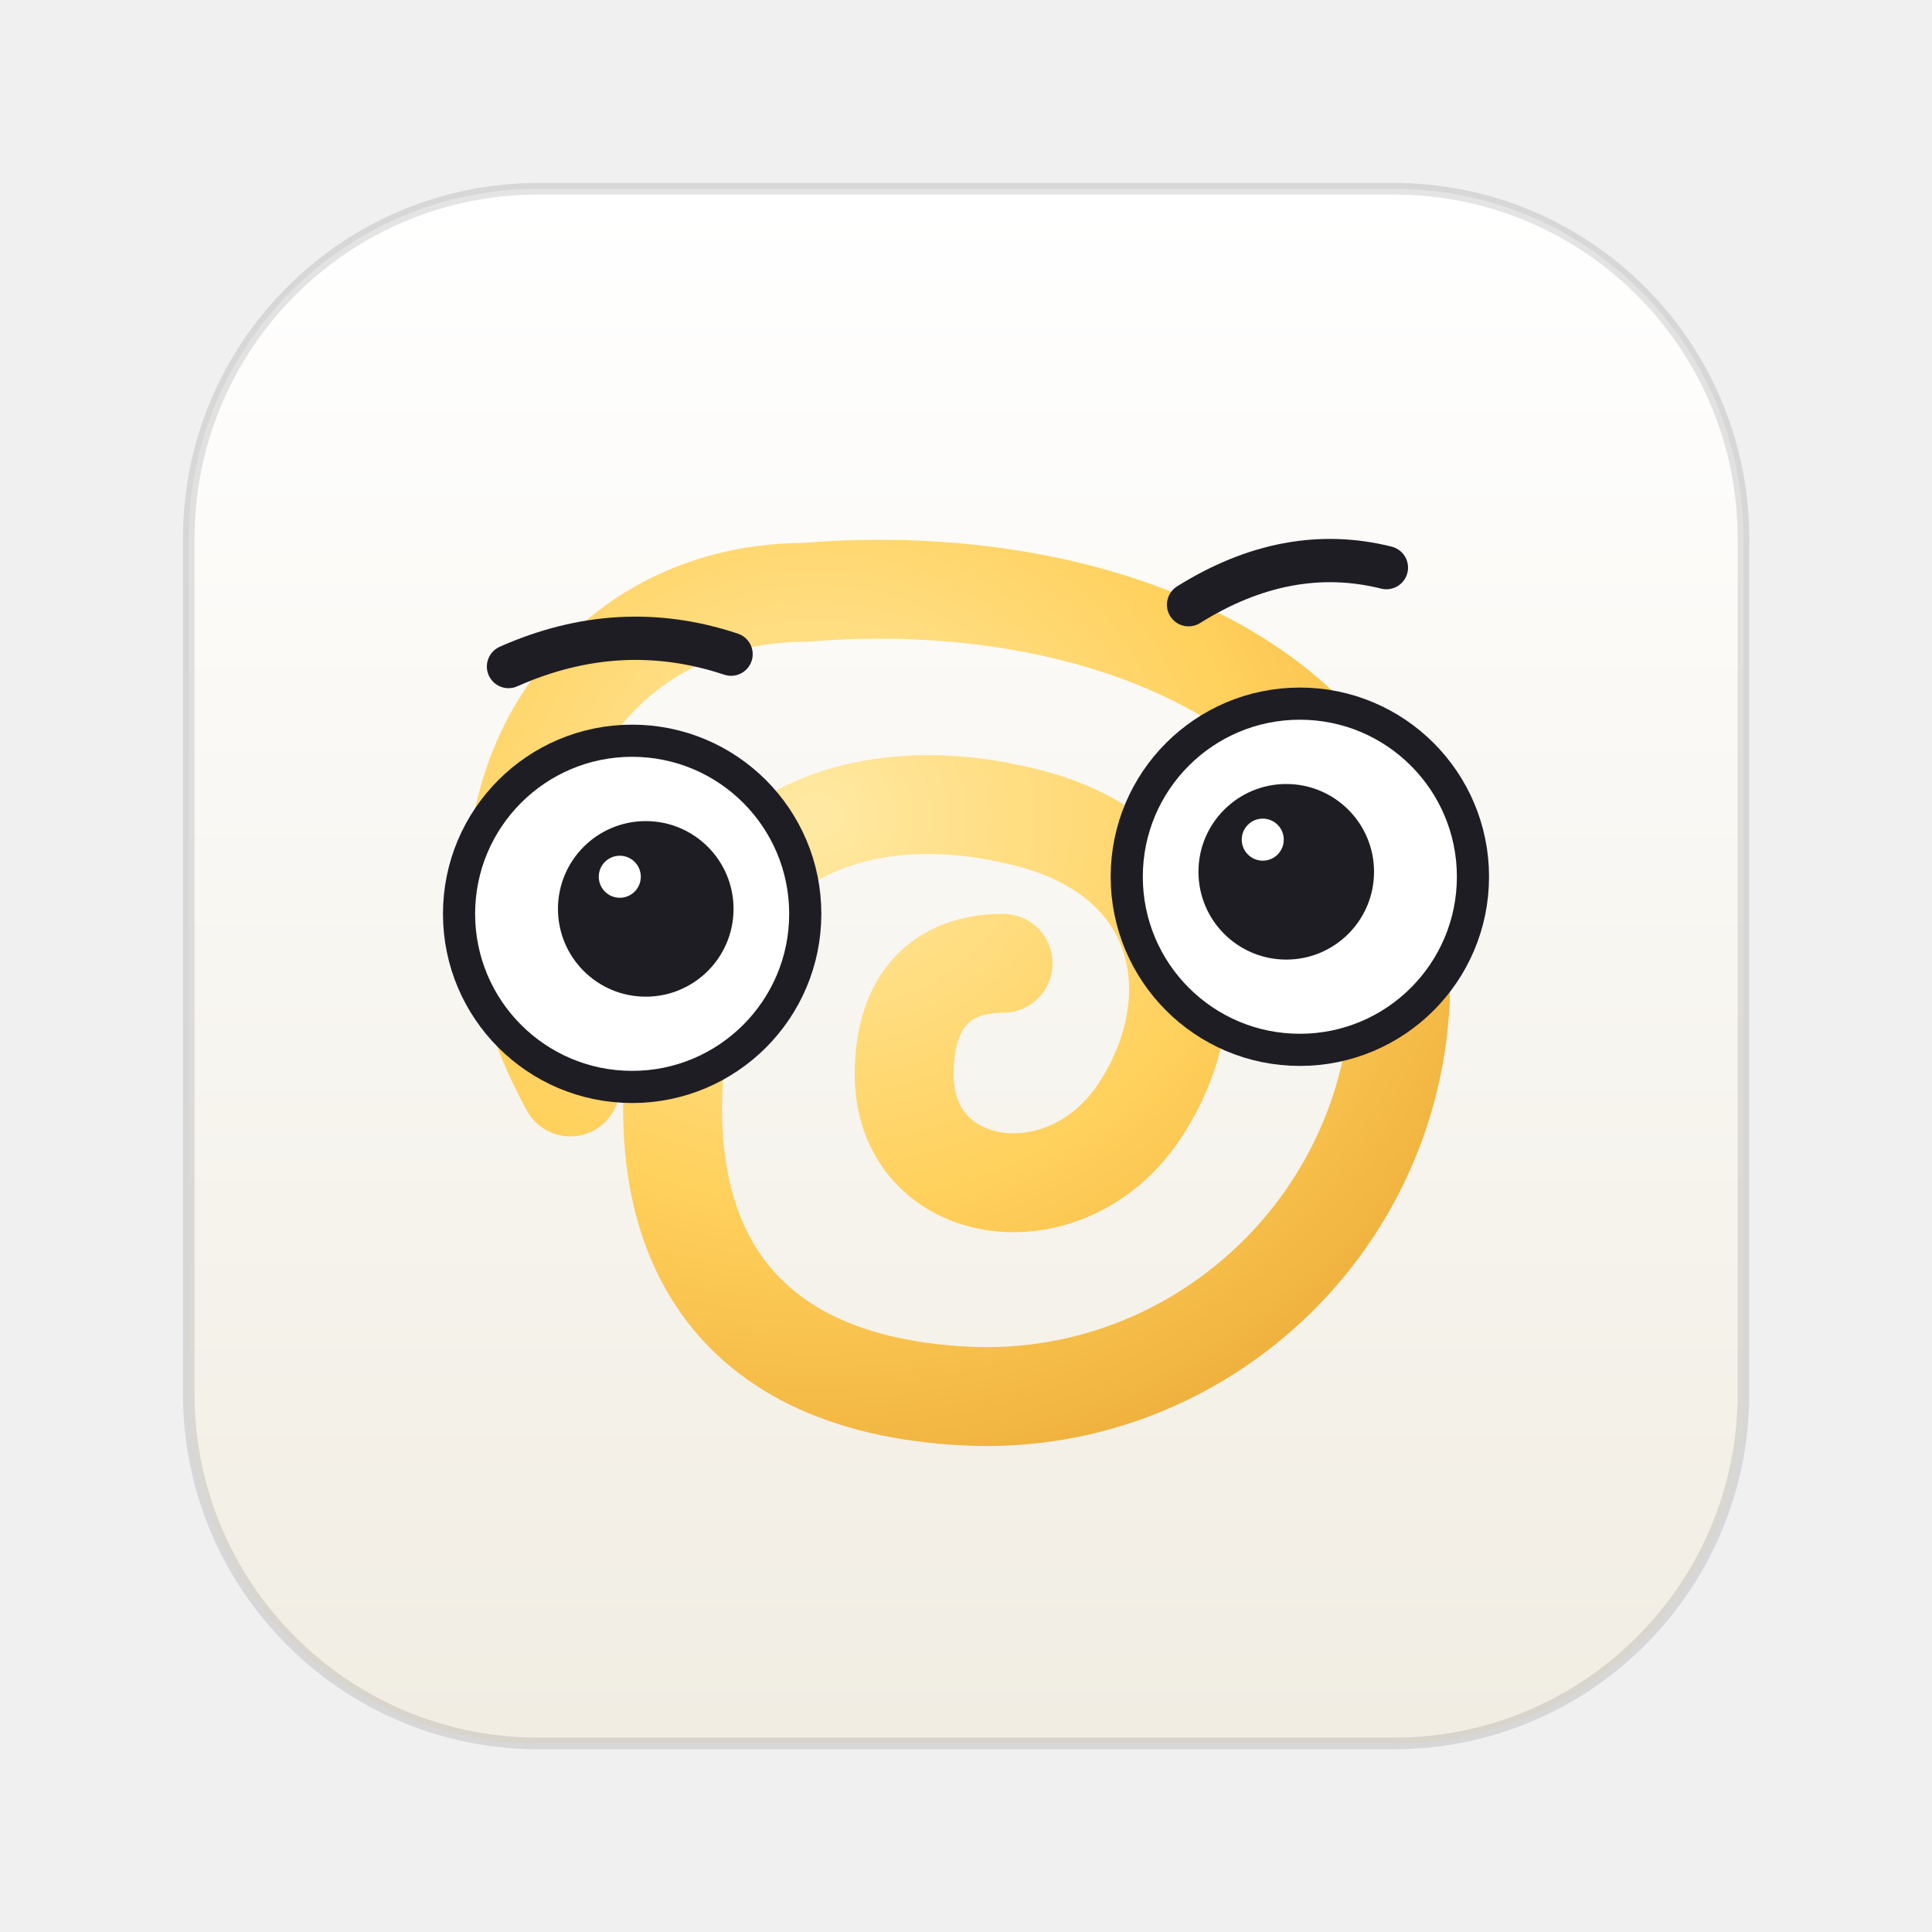
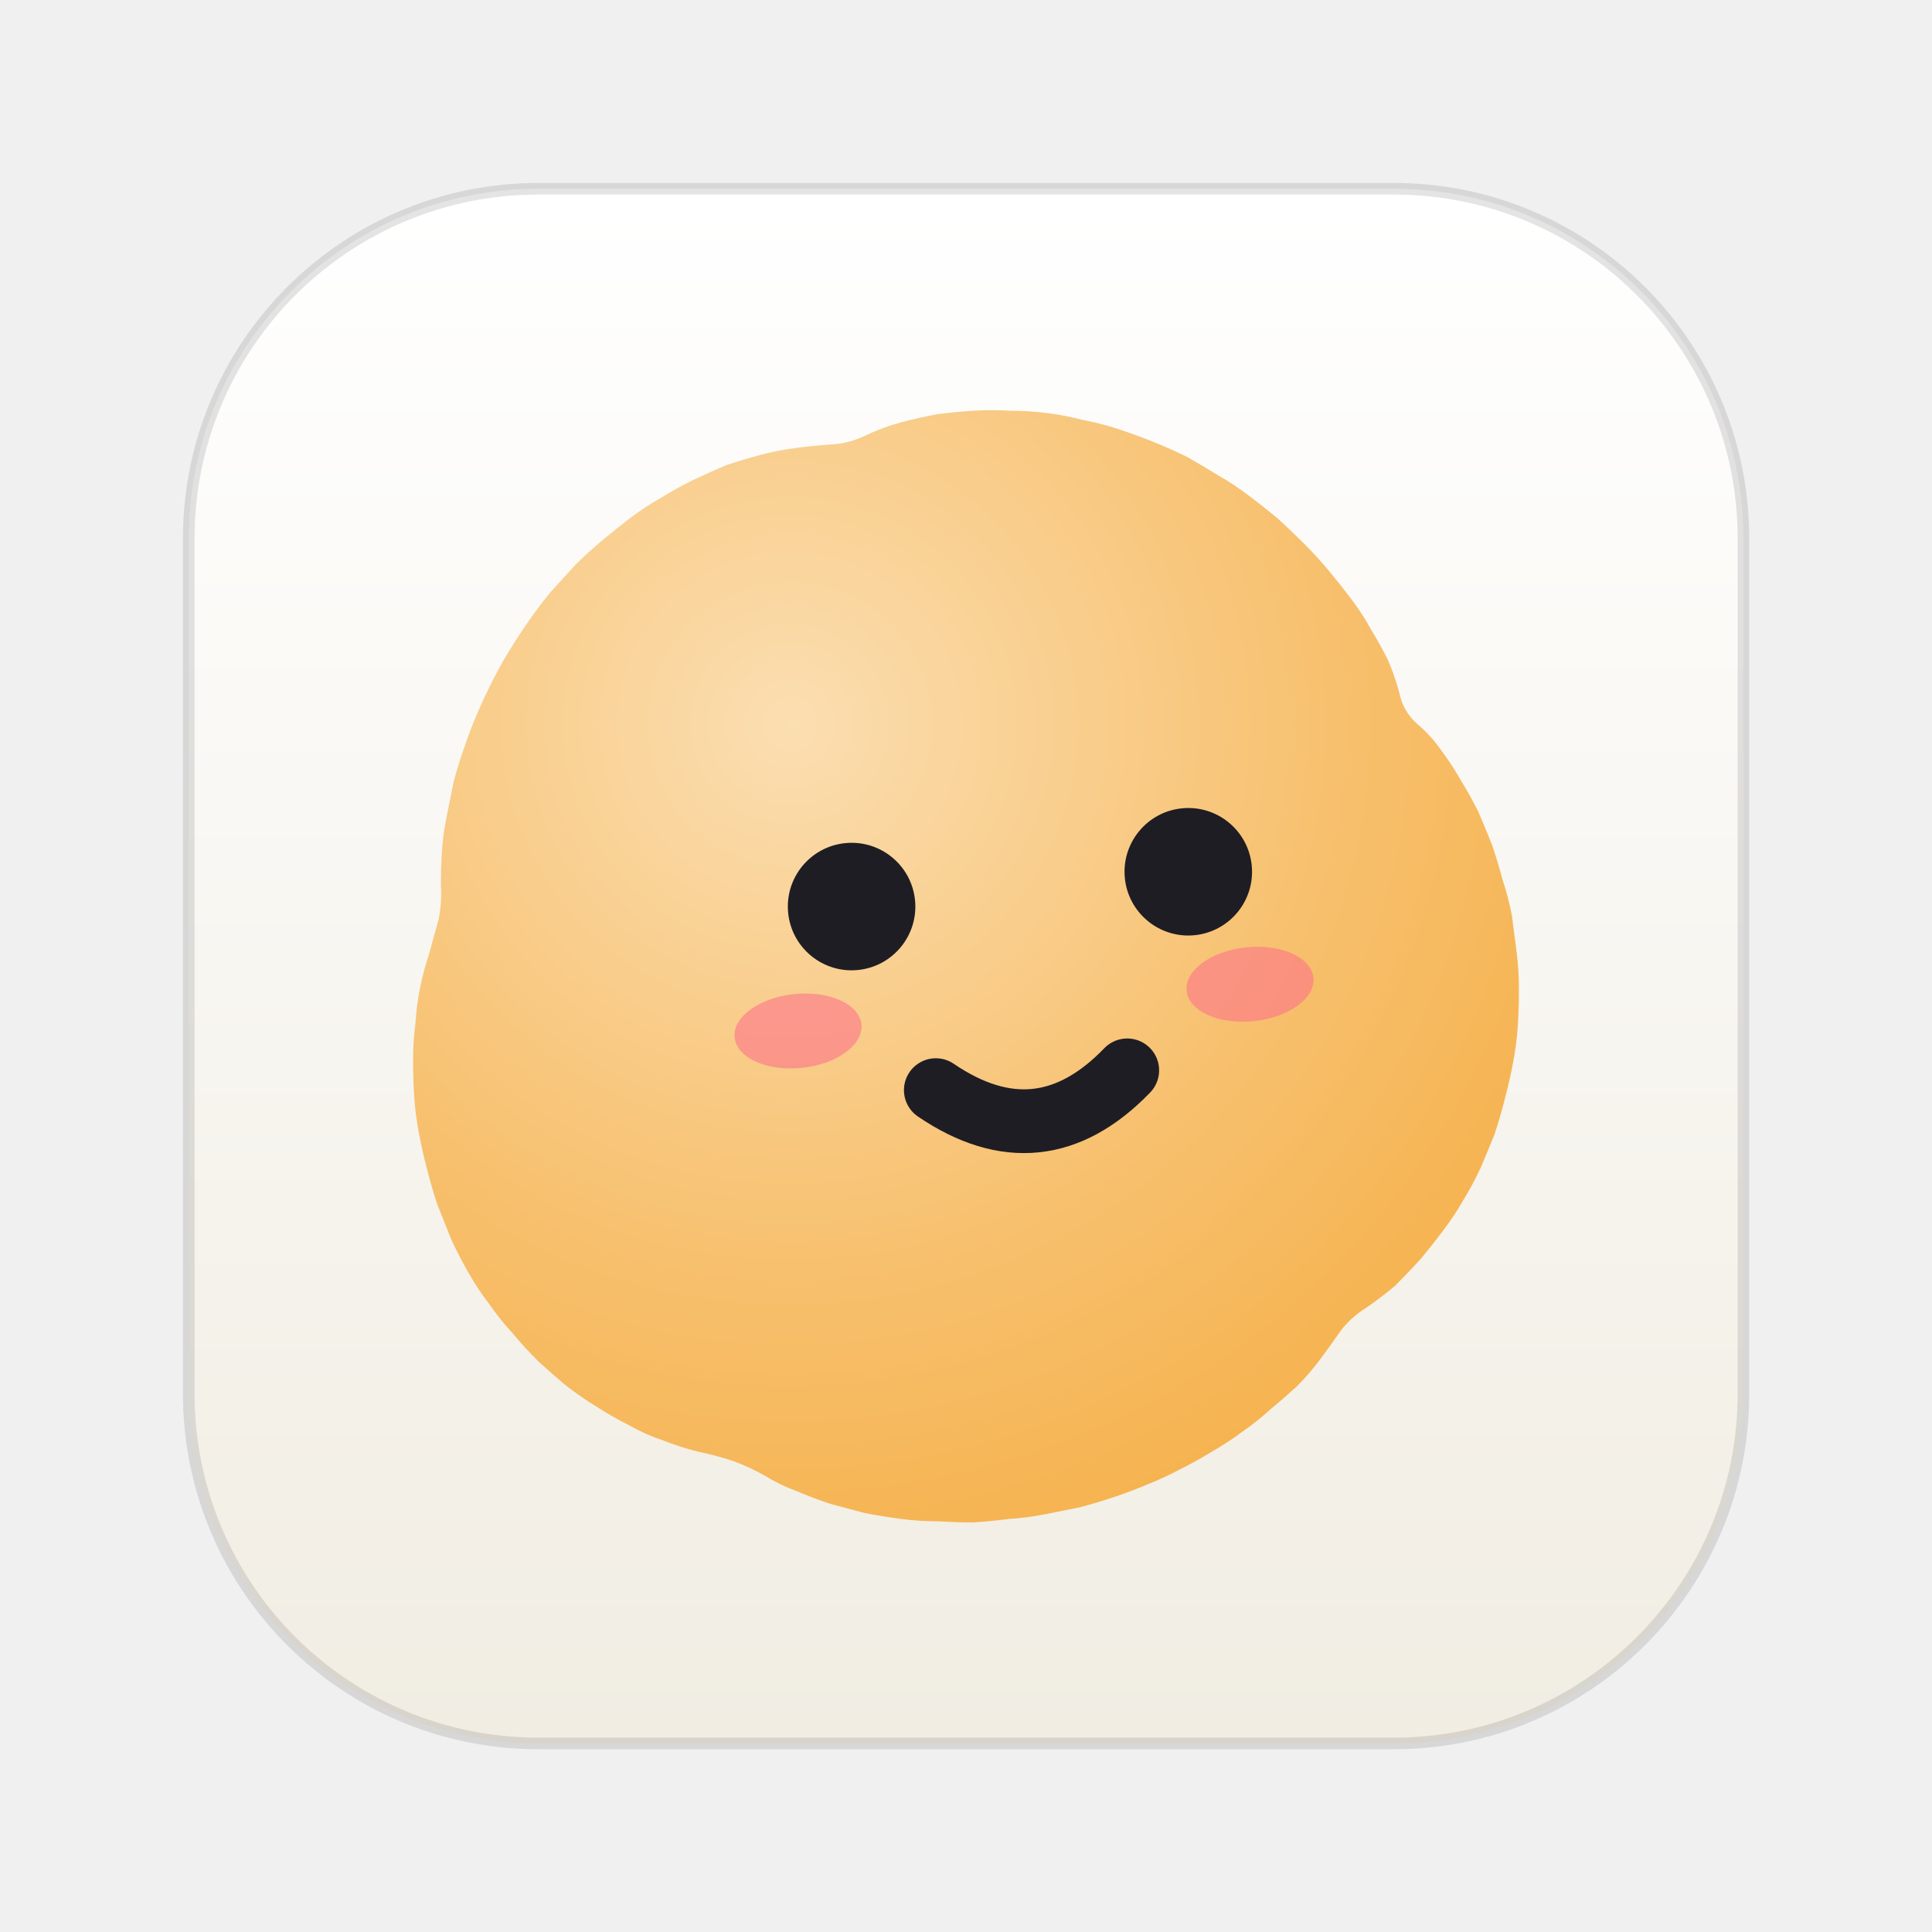
<svg xmlns="http://www.w3.org/2000/svg" viewBox="0 0 100 100" role="img" aria-label="OpenDoc">
  <defs>
    <linearGradient id="od-tile" x1="0" y1="0" x2="0" y2="1">
      <stop offset="0" stop-color="#ffffff" />
      <stop offset="1" stop-color="#f1ede3" />
    </linearGradient>
  </defs>
  <rect x="9.77" y="9.77" width="80.47" height="80.47" rx="18.1" fill="url(#od-tile)" stroke="#1f1d24" stroke-opacity="0.12" stroke-width="0.6" />
-   <g transform="translate(50 50.5) scale(0.64) translate(-50 -51)">
+   <g transform="translate(50 50) scale(0.6) translate(-50 -50)">
    <defs>
-       <radialGradient id="od-clippy-1" cx="0.34" cy="0.28" r="0.9">
-         <stop offset="0" stop-color="#ffe9a3" />
-         <stop offset="0.55" stop-color="#ffd05b" />
-         <stop offset="1" stop-color="#edac38" />
+       <radialGradient id="od-face-1" cx="0.34" cy="0.28" r="0.9">
+         <stop offset="0" stop-color="hsl(36 90% 84%)" />
+         <stop offset="0.55" stop-color="hsl(36 90% 70%)" />
+         <stop offset="1" stop-color="hsl(36 90% 61%)" />
      </radialGradient>
    </defs>
-     <g>
-       <path class="od-face-body" d="M18 60C7 40 18 20 37 20C61 18 84 28 85 48C87 69 70 86 50 85C30 84 24 71 27 54C29 40 41 35 54 38C68 41 70 53 64 62C58 71 45 69 45 59C45 53 48 50 53 50" fill="none" stroke="url(#od-clippy-1)" stroke-width="8" stroke-linecap="round" stroke-linejoin="round" />
-     </g>
+     <path class="od-face-body" d="M97.5 48.8Q97.7 50.4 97.7 52Q97.7 53.6 97.6 55.2Q97.5 56.7 97.2 58.3Q96.9 59.9 96.5 61.4Q96.1 63 95.6 64.5Q95 66 94.4 67.4Q93.7 68.9 92.9 70.2Q92.1 71.6 91.1 72.9Q90.2 74.1 89.2 75.3Q88.1 76.5 87 77.6Q85.8 78.6 84.5 79.5Q83.2 80.3 82.3 81.5Q81.4 82.8 80.5 84Q79.6 85.2 78.5 86.3Q77.4 87.3 76.2 88.3Q75.1 89.3 73.8 90.2Q72.6 91.1 71.2 91.9Q69.9 92.7 68.5 93.4Q67.2 94.1 65.7 94.7Q64.3 95.3 62.8 95.8Q61.3 96.3 59.8 96.7Q58.3 97 56.8 97.3Q55.3 97.6 53.7 97.7Q52.2 97.9 50.6 98Q49.1 98 47.5 97.9Q45.9 97.9 44.4 97.7Q42.9 97.5 41.3 97.2Q39.8 96.8 38.3 96.4Q36.8 95.9 35.4 95.3Q34 94.8 32.7 94Q31.3 93.2 29.9 92.7Q28.4 92.2 26.9 91.9Q25.3 91.5 23.8 90.9Q22.3 90.4 20.9 89.6Q19.5 88.9 18.1 88Q16.8 87.2 15.5 86.2Q14.3 85.2 13.1 84.1Q11.9 82.9 10.9 81.7Q9.8 80.5 8.9 79.2Q7.9 77.9 7.1 76.5Q6.3 75.1 5.6 73.6Q5 72.1 4.4 70.6Q3.9 69.1 3.5 67.5Q3.1 66 2.8 64.4Q2.5 62.8 2.4 61.3Q2.3 59.7 2.3 58.1Q2.3 56.5 2.5 55Q2.6 53.4 2.9 51.9Q3.2 50.4 3.7 48.9Q4.1 47.4 4.5 46Q4.8 44.5 4.7 43Q4.7 41.5 4.8 40Q4.9 38.5 5.2 37.1Q5.5 35.6 5.8 34.1Q6.2 32.6 6.7 31.2Q7.2 29.7 7.8 28.3Q8.4 26.9 9.1 25.5Q9.8 24.1 10.6 22.8Q11.4 21.5 12.3 20.2Q13.2 18.9 14.2 17.7Q15.2 16.6 16.3 15.4Q17.4 14.3 18.6 13.3Q19.8 12.3 21.1 11.3Q22.3 10.4 23.7 9.6Q25 8.8 26.4 8.1Q27.9 7.4 29.3 6.8Q30.8 6.3 32.3 5.9Q33.8 5.5 35.4 5.3Q36.9 5.1 38.5 5Q40 4.9 41.4 4.2Q42.9 3.5 44.4 3.1Q45.9 2.7 47.5 2.4Q49.1 2.2 50.6 2.1Q52.2 2 53.8 2.1Q55.4 2.1 57 2.3Q58.6 2.5 60.1 2.9Q61.7 3.2 63.2 3.7Q64.7 4.2 66.2 4.8Q67.7 5.4 69.1 6.1Q70.5 6.9 71.8 7.7Q73.2 8.5 74.5 9.5Q75.7 10.4 76.9 11.4Q78.1 12.5 79.2 13.6Q80.3 14.7 81.3 15.9Q82.3 17.1 83.2 18.3Q84.2 19.6 84.9 20.9Q85.7 22.2 86.4 23.6Q87 25 87.4 26.5Q87.7 28 88.9 29.1Q90.1 30.1 91 31.4Q91.9 32.6 92.7 34Q93.5 35.3 94.2 36.7Q94.8 38.1 95.4 39.6Q95.9 41.1 96.3 42.6Q96.8 44.1 97.1 45.7Q97.3 47.2 97.5 48.8Z" fill="url(#od-face-1)" />
    <g class="od-face-look">
-       <circle cx="23" cy="46" r="14" fill="#fff" stroke="#1f1d24" stroke-width="2.6" />
-       <circle cx="24.1" cy="45.6" r="7.1" fill="#1f1d24" />
-       <circle cx="77" cy="43" r="14" fill="#fff" stroke="#1f1d24" stroke-width="2.6" />
-       <circle cx="75.9" cy="42.6" r="7.1" fill="#1f1d24" />
-       <circle cx="22" cy="43" r="1.7" fill="#fff" />
-       <circle cx="74" cy="40" r="1.7" fill="#fff" />
-       <path d="M13 26Q22 22 31 25" fill="none" stroke="#1f1d24" stroke-width="3.5" stroke-linecap="round" stroke-linejoin="round" />
-       <path d="M68 21Q76 16 84 18" fill="none" stroke="#1f1d24" stroke-width="3.5" stroke-linecap="round" stroke-linejoin="round" />
+       <g transform="rotate(-5.9 54.8 51.6)">
+         <ellipse cx="35.2" cy="53.6" rx="5.5" ry="3.2" fill="hsl(350 95% 72% / 0.6)" />
+         <ellipse cx="74.4" cy="53.6" rx="5.5" ry="3.2" fill="hsl(350 95% 72% / 0.6)" />
+         <circle cx="40.9" cy="43.4" r="5.5" fill="#1f1d24" />
+         <circle cx="70.1" cy="43.4" r="5.5" fill="#1f1d24" />
+         <path d="M46.5 59.9Q54.8 66.9 63.1 59.9" fill="none" stroke="#1f1d24" stroke-width="5.5" stroke-linecap="round" stroke-linejoin="round" />
+       </g>
    </g>
  </g>
</svg>
